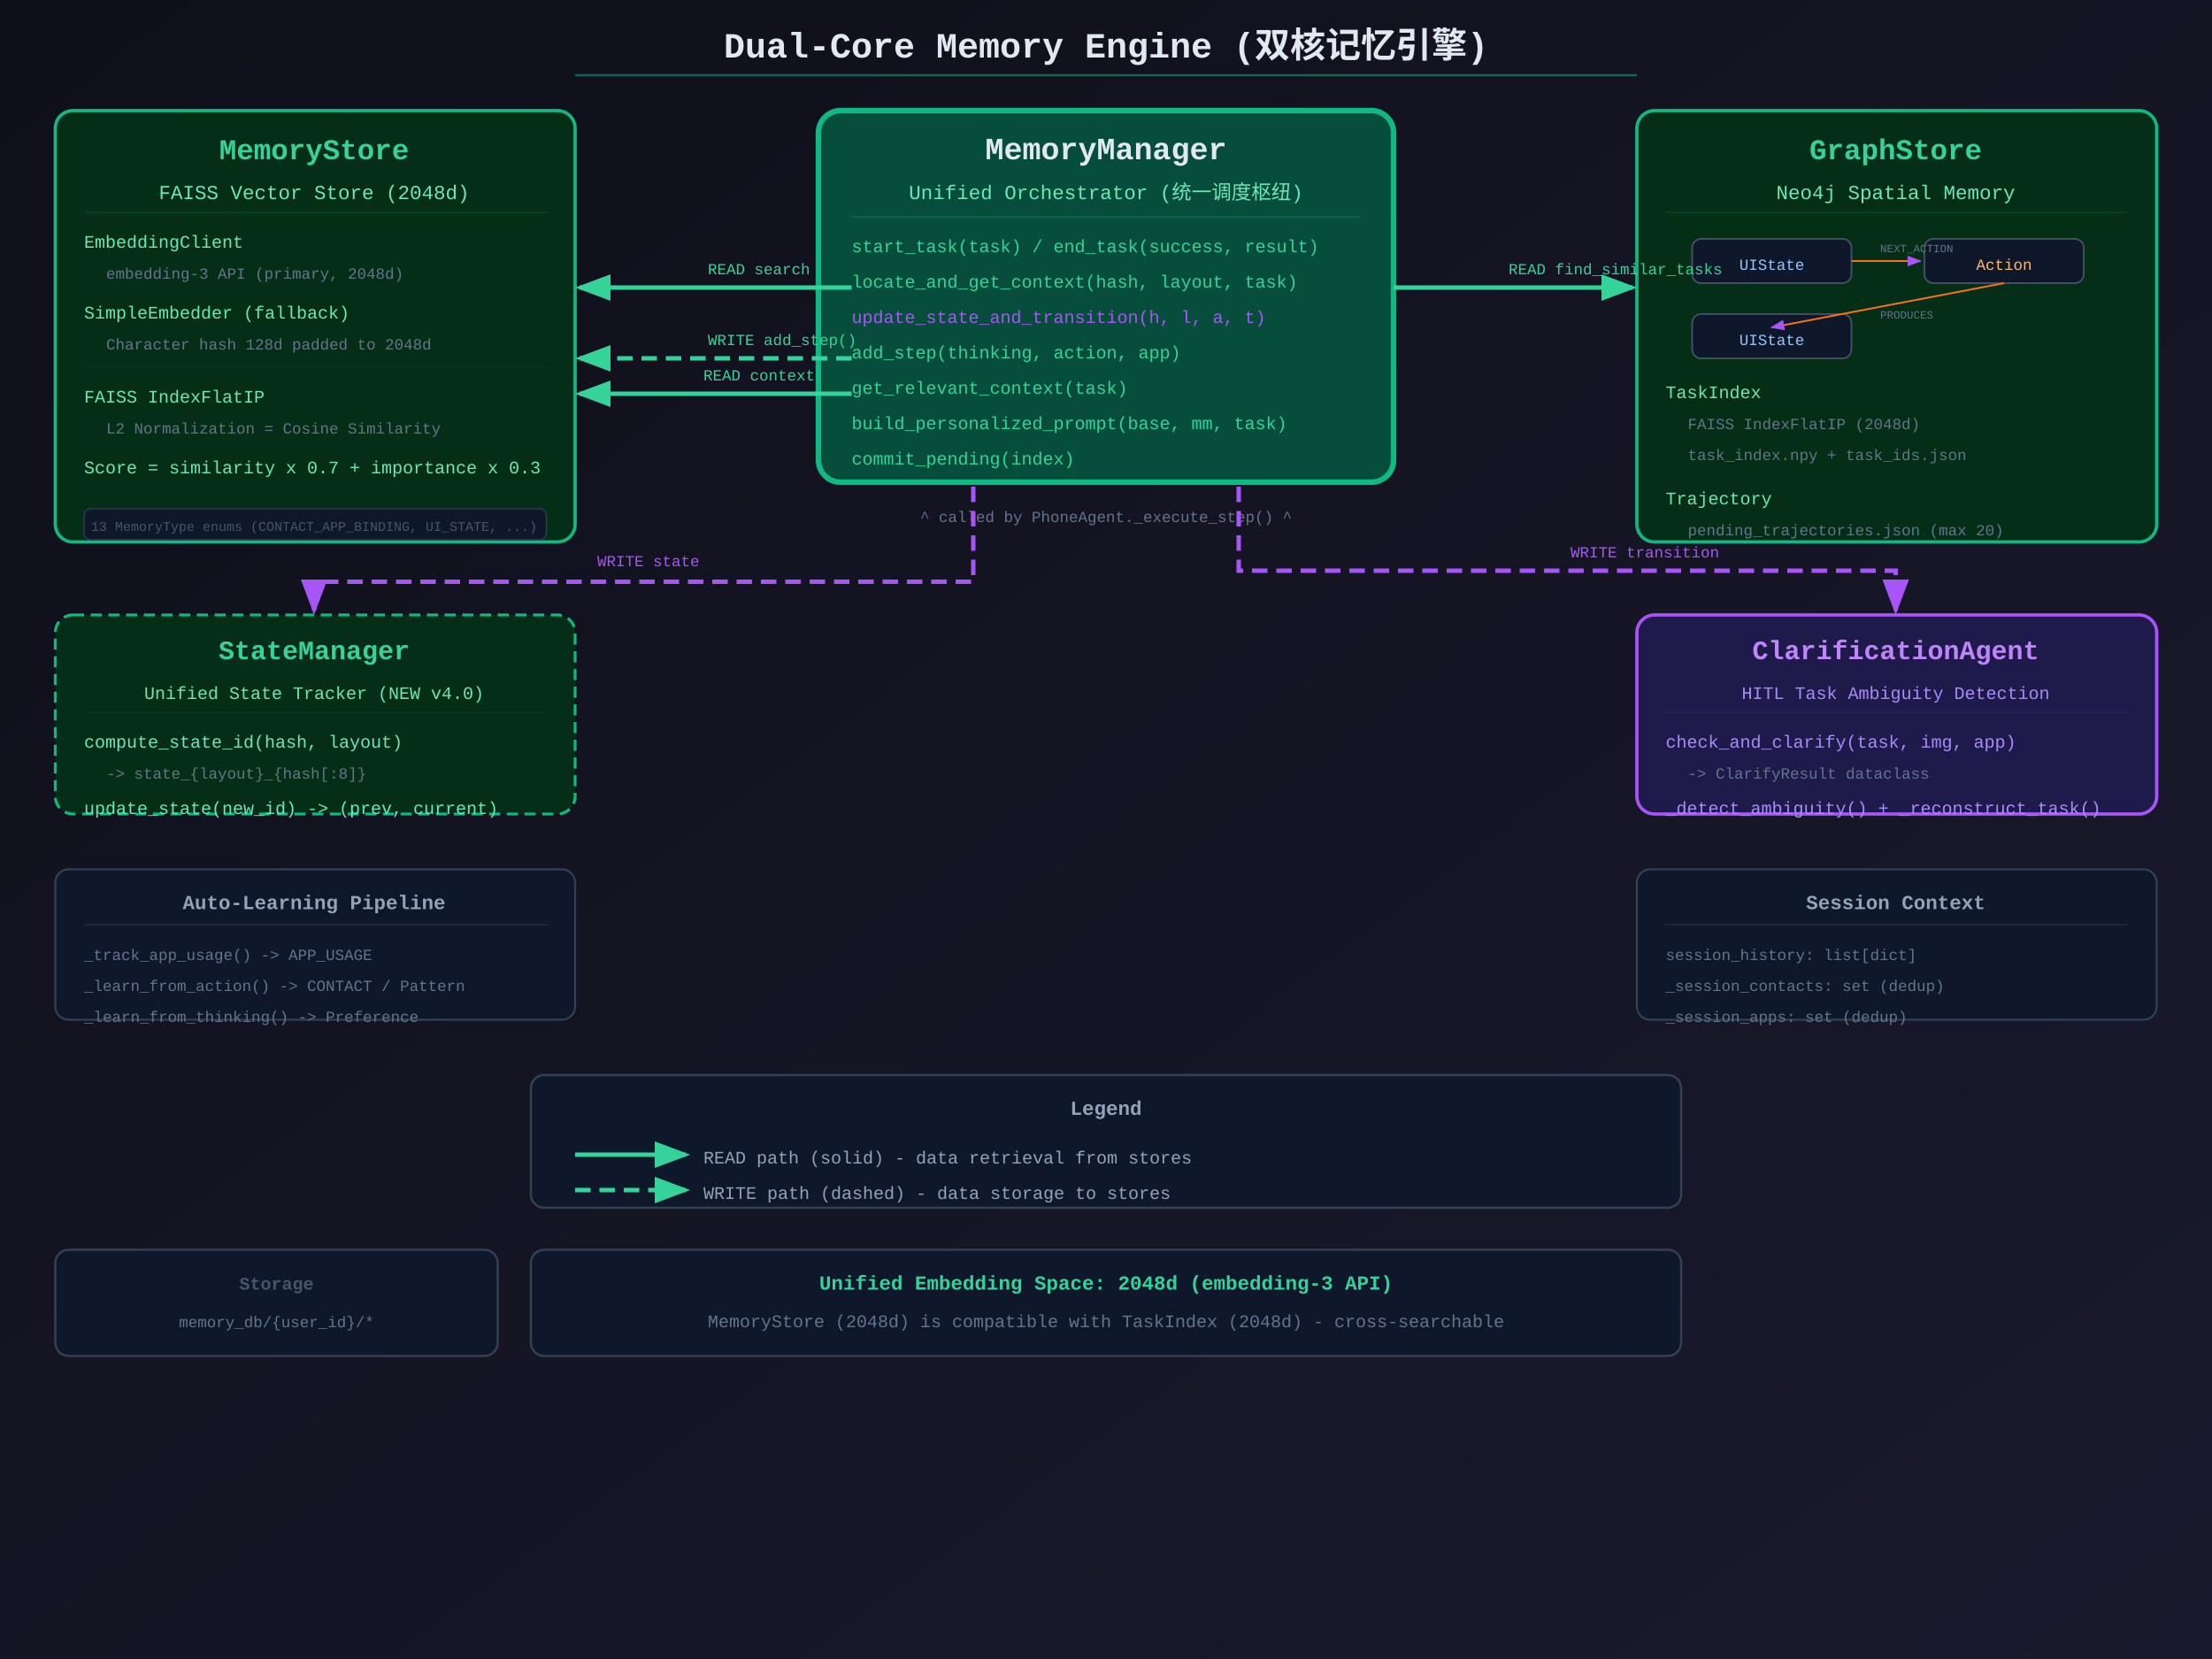
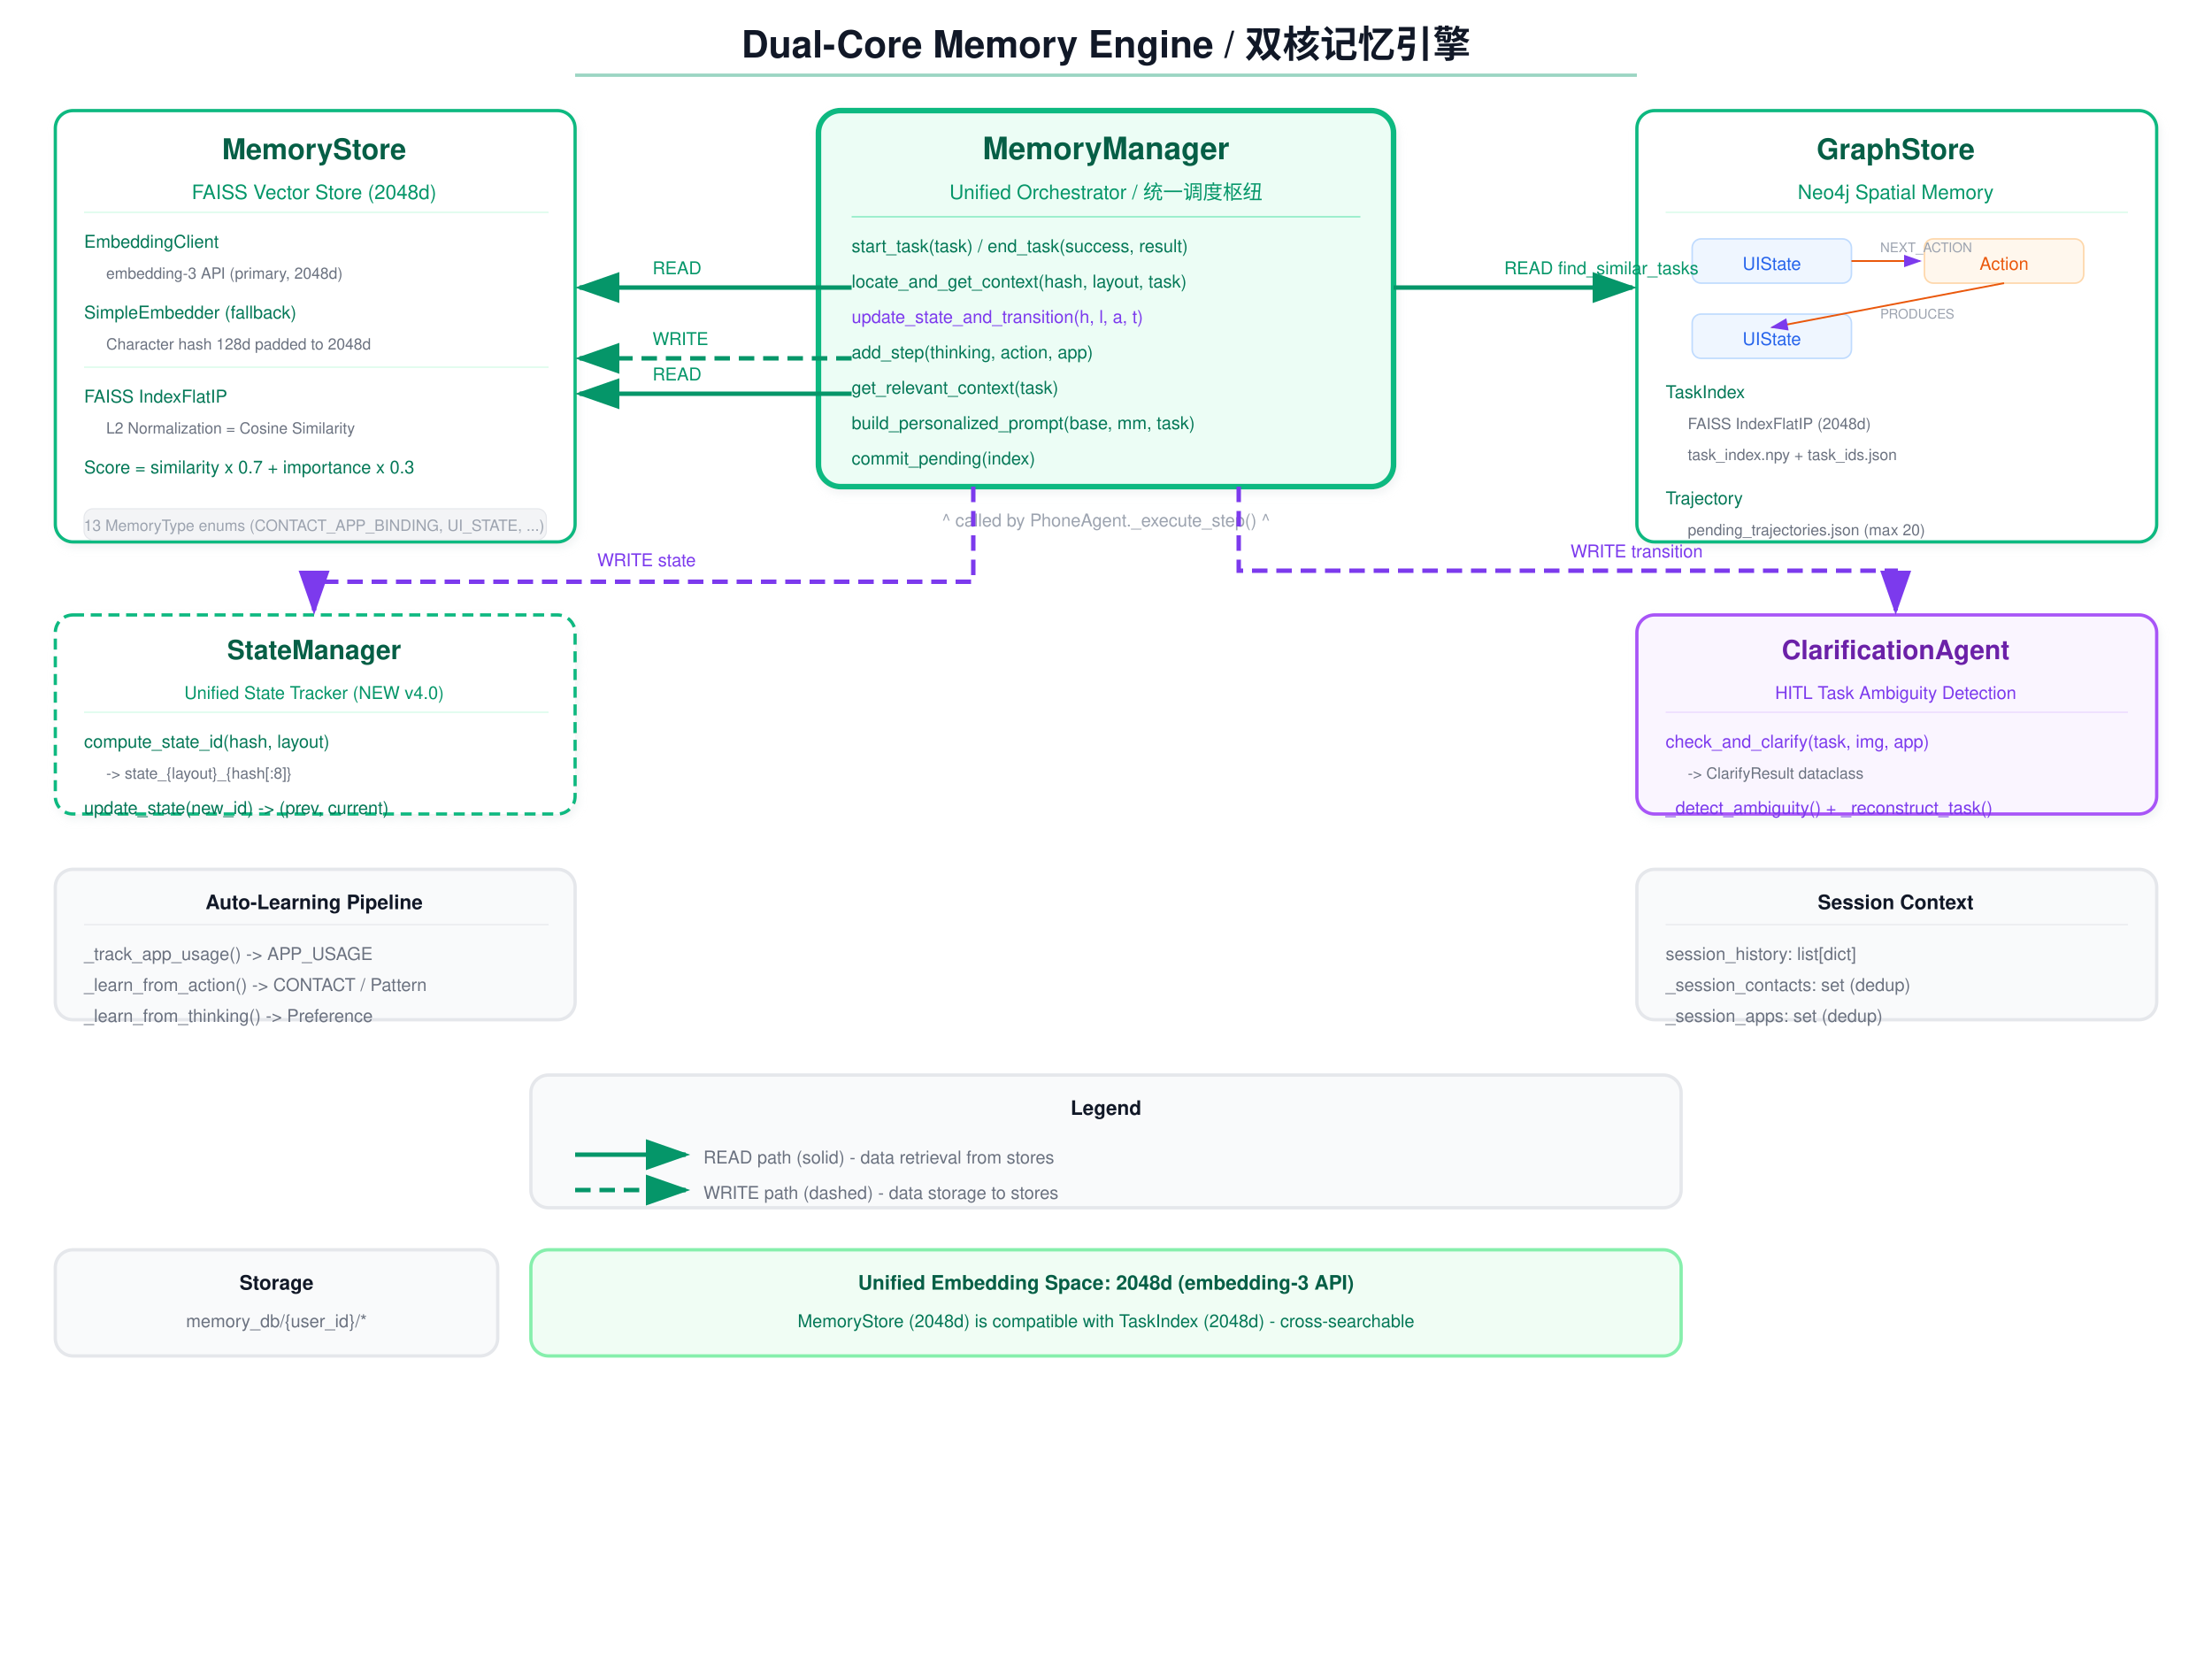
<svg xmlns="http://www.w3.org/2000/svg" viewBox="0 0 1000 750" width="1000" height="750">
-   <style>text{font-family:'SF Mono','Fira Code','Cascadia Code','Courier New',monospace;}</style>
+   <style>text{font-family:'Helvetica Neue',Helvetica,Arial,'PingFang SC','Microsoft YaHei',sans-serif;}</style>
  <defs>
-     <linearGradient id="bg" x1="0%" y1="0%" x2="100%" y2="100%">
-       <stop offset="0%" stop-color="#0f0f1a" />
-       <stop offset="100%" stop-color="#1a1a2e" />
-     </linearGradient>
-     <marker id="ag" markerWidth="8" markerHeight="6" refX="7" refY="3" orient="auto">
-       <polygon points="0 0, 8 3, 0 6" fill="#34d399" />
+     <marker id="ag" markerWidth="10" markerHeight="7" refX="9" refY="3.5" orient="auto">
+       <polygon points="0 0, 10 3.5, 0 7" fill="#059669" />
    </marker>
-     <marker id="ap" markerWidth="8" markerHeight="6" refX="7" refY="3" orient="auto">
-       <polygon points="0 0, 8 3, 0 6" fill="#a855f7" />
+     <marker id="ap" markerWidth="10" markerHeight="7" refX="9" refY="3.5" orient="auto">
+       <polygon points="0 0, 10 3.5, 0 7" fill="#7c3aed" />
    </marker>
+     <filter id="shadow">
+       <feDropShadow dx="1" dy="2" stdDeviation="2" flood-color="#d1d5db" flood-opacity="0.3" />
+     </filter>
  </defs>
-   <rect width="1000" height="750" fill="url(#bg)" />
-   <text x="500" y="26" text-anchor="middle" fill="#e2e8f0" font-size="16" font-weight="bold">Dual-Core Memory Engine (双核记忆引擎)</text>
-   <line x1="260" y1="34" x2="740" y2="34" stroke="#10b981" stroke-width="1" opacity="0.5" />
-   <rect x="370" y="50" width="260" height="168" rx="10" fill="#064e3b" stroke="#10b981" stroke-width="2.5" />
-   <text x="500" y="72" text-anchor="middle" fill="#e2e8f0" font-size="14" font-weight="bold">MemoryManager</text>
-   <text x="500" y="90" text-anchor="middle" fill="#6ee7b7" font-size="9">Unified Orchestrator (统一调度枢纽)</text>
-   <line x1="385" y1="98" x2="615" y2="98" stroke="#10b981" stroke-width="0.5" opacity="0.3" />
-   <text x="385" y="114" fill="#34d399" font-size="8">start_task(task) / end_task(success, result)</text>
-   <text x="385" y="130" fill="#34d399" font-size="8">locate_and_get_context(hash, layout, task)</text>
-   <text x="385" y="146" fill="#a855f7" font-size="8">update_state_and_transition(h, l, a, t)</text>
-   <text x="385" y="162" fill="#34d399" font-size="8">add_step(thinking, action, app)</text>
-   <text x="385" y="178" fill="#34d399" font-size="8">get_relevant_context(task)</text>
-   <text x="385" y="194" fill="#34d399" font-size="8">build_personalized_prompt(base, mm, task)</text>
-   <text x="385" y="210" fill="#34d399" font-size="8">commit_pending(index)</text>
-   <text x="500" y="236" text-anchor="middle" fill="#64748b" font-size="7">^ called by PhoneAgent._execute_step() ^</text>
-   <rect x="25" y="50" width="235" height="195" rx="8" fill="#052e16" stroke="#10b981" stroke-width="1.5" />
-   <text x="142" y="72" text-anchor="middle" fill="#34d399" font-size="13" font-weight="bold">MemoryStore</text>
-   <text x="142" y="90" text-anchor="middle" fill="#6ee7b7" font-size="9">FAISS Vector Store (2048d)</text>
-   <line x1="38" y1="96" x2="248" y2="96" stroke="#10b981" stroke-width="0.5" opacity="0.2" />
-   <text x="38" y="112" fill="#6ee7b7" font-size="8">EmbeddingClient</text>
-   <text x="48" y="126" fill="#64748b" font-size="7">embedding-3 API (primary, 2048d)</text>
-   <text x="38" y="144" fill="#6ee7b7" font-size="8">SimpleEmbedder (fallback)</text>
-   <text x="48" y="158" fill="#64748b" font-size="7">Character hash 128d padded to 2048d</text>
-   <line x1="38" y1="166" x2="248" y2="166" stroke="#10b981" stroke-width="0.3" opacity="0.15" />
-   <text x="38" y="182" fill="#6ee7b7" font-size="8">FAISS IndexFlatIP</text>
-   <text x="48" y="196" fill="#64748b" font-size="7">L2 Normalization = Cosine Similarity</text>
-   <text x="38" y="214" fill="#6ee7b7" font-size="8">Score = similarity x 0.7 + importance x 0.3</text>
-   <rect x="38" y="230" width="209" height="14" rx="3" fill="#0f172a" stroke="#334155" stroke-width="0.5" />
-   <text x="142" y="240" text-anchor="middle" fill="#475569" font-size="6">13 MemoryType enums (CONTACT_APP_BINDING, UI_STATE, ...)</text>
-   <rect x="740" y="50" width="235" height="195" rx="8" fill="#052e16" stroke="#10b981" stroke-width="1.5" />
-   <text x="857" y="72" text-anchor="middle" fill="#34d399" font-size="13" font-weight="bold">GraphStore</text>
-   <text x="857" y="90" text-anchor="middle" fill="#6ee7b7" font-size="9">Neo4j Spatial Memory</text>
-   <line x1="753" y1="96" x2="962" y2="96" stroke="#10b981" stroke-width="0.5" opacity="0.2" />
-   <rect x="765" y="108" width="72" height="20" rx="4" fill="#0f172a" stroke="#475569" stroke-width="0.7" />
-   <text x="801" y="122" text-anchor="middle" fill="#93c5fd" font-size="7">UIState</text>
-   <rect x="870" y="108" width="72" height="20" rx="4" fill="#0f172a" stroke="#475569" stroke-width="0.7" />
-   <text x="906" y="122" text-anchor="middle" fill="#fdba74" font-size="7">Action</text>
-   <rect x="765" y="142" width="72" height="20" rx="4" fill="#0f172a" stroke="#475569" stroke-width="0.7" />
-   <text x="801" y="156" text-anchor="middle" fill="#93c5fd" font-size="7">UIState</text>
-   <line x1="837" y1="118" x2="868" y2="118" stroke="#f97316" stroke-width="0.8" marker-end="url(#ap)" />
-   <text x="850" y="114" fill="#64748b" font-size="5">NEXT_ACTION</text>
-   <line x1="906" y1="128" x2="801" y2="148" stroke="#f97316" stroke-width="0.8" marker-end="url(#ap)" />
-   <text x="850" y="144" fill="#64748b" font-size="5">PRODUCES</text>
-   <text x="753" y="180" fill="#6ee7b7" font-size="8">TaskIndex</text>
-   <text x="763" y="194" fill="#64748b" font-size="7">FAISS IndexFlatIP (2048d)</text>
-   <text x="763" y="208" fill="#64748b" font-size="7">task_index.npy + task_ids.json</text>
-   <text x="753" y="228" fill="#6ee7b7" font-size="8">Trajectory</text>
-   <text x="763" y="242" fill="#64748b" font-size="7">pending_trajectories.json (max 20)</text>
-   <rect x="25" y="278" width="235" height="90" rx="8" fill="#052e16" stroke="#10b981" stroke-width="1.3" stroke-dasharray="5,3" />
-   <text x="142" y="298" text-anchor="middle" fill="#34d399" font-size="12" font-weight="bold">StateManager</text>
-   <text x="142" y="316" text-anchor="middle" fill="#6ee7b7" font-size="8">Unified State Tracker (NEW v4.0)</text>
-   <line x1="38" y1="322" x2="248" y2="322" stroke="#10b981" stroke-width="0.3" opacity="0.15" />
-   <text x="38" y="338" fill="#6ee7b7" font-size="8">compute_state_id(hash, layout)</text>
-   <text x="48" y="352" fill="#64748b" font-size="7">-&gt; state_{layout}_{hash[:8]}</text>
-   <text x="38" y="368" fill="#6ee7b7" font-size="8">update_state(new_id) -&gt; (prev, current)</text>
-   <rect x="740" y="278" width="235" height="90" rx="8" fill="#1e1b4b" stroke="#a855f7" stroke-width="1.5" />
-   <text x="857" y="298" text-anchor="middle" fill="#c084fc" font-size="12" font-weight="bold">ClarificationAgent</text>
-   <text x="857" y="316" text-anchor="middle" fill="#a78bfa" font-size="8">HITL Task Ambiguity Detection</text>
-   <line x1="753" y1="322" x2="962" y2="322" stroke="#a855f7" stroke-width="0.3" opacity="0.2" />
-   <text x="753" y="338" fill="#a78bfa" font-size="8">check_and_clarify(task, img, app)</text>
-   <text x="763" y="352" fill="#64748b" font-size="7">-&gt; ClarifyResult dataclass</text>
-   <text x="753" y="368" fill="#a78bfa" font-size="8">_detect_ambiguity() + _reconstruct_task()</text>
-   <path d="M 385 162 L 262 162" stroke="#34d399" stroke-width="2" fill="none" stroke-dasharray="7,4" marker-end="url(#ag)" />
-   <text x="320" y="156" fill="#34d399" font-size="7">WRITE add_step()</text>
-   <path d="M 385 130 L 262 130" stroke="#34d399" stroke-width="2" fill="none" marker-end="url(#ag)" />
-   <text x="320" y="124" fill="#34d399" font-size="7">READ search</text>
-   <path d="M 385 178 L 262 178" stroke="#34d399" stroke-width="2" fill="none" marker-end="url(#ag)" />
-   <text x="318" y="172" fill="#34d399" font-size="7">READ context</text>
-   <path d="M 630 130 L 738 130" stroke="#34d399" stroke-width="2" fill="none" marker-end="url(#ag)" />
-   <text x="682" y="124" fill="#34d399" font-size="7">READ find_similar_tasks</text>
-   <path d="M 440 220 L 440 263 L 142 263 L 142 276" stroke="#a855f7" stroke-width="2" fill="none" stroke-dasharray="7,4" marker-end="url(#ap)" />
-   <text x="270" y="256" fill="#a855f7" font-size="7">WRITE state</text>
-   <path d="M 560 220 L 560 258 L 857 258 L 857 276" stroke="#a855f7" stroke-width="2" fill="none" stroke-dasharray="7,4" marker-end="url(#ap)" />
-   <text x="710" y="252" fill="#a855f7" font-size="7">WRITE transition</text>
-   <rect x="25" y="393" width="235" height="68" rx="6" fill="#0f172a" stroke="#334155" stroke-width="0.9" />
-   <text x="142" y="411" text-anchor="middle" fill="#94a3b8" font-size="9" font-weight="bold">Auto-Learning Pipeline</text>
-   <line x1="38" y1="418" x2="248" y2="418" stroke="#334155" stroke-width="0.3" />
-   <text x="38" y="434" fill="#64748b" font-size="7">_track_app_usage() -&gt; APP_USAGE</text>
-   <text x="38" y="448" fill="#64748b" font-size="7">_learn_from_action() -&gt; CONTACT / Pattern</text>
-   <text x="38" y="462" fill="#64748b" font-size="7">_learn_from_thinking() -&gt; Preference</text>
-   <rect x="740" y="393" width="235" height="68" rx="6" fill="#0f172a" stroke="#334155" stroke-width="0.9" />
-   <text x="857" y="411" text-anchor="middle" fill="#94a3b8" font-size="9" font-weight="bold">Session Context</text>
-   <line x1="753" y1="418" x2="962" y2="418" stroke="#334155" stroke-width="0.3" />
-   <text x="753" y="434" fill="#64748b" font-size="7">session_history: list[dict]</text>
-   <text x="753" y="448" fill="#64748b" font-size="7">_session_contacts: set (dedup)</text>
-   <text x="753" y="462" fill="#64748b" font-size="7">_session_apps: set (dedup)</text>
-   <rect x="240" y="486" width="520" height="60" rx="6" fill="#0f172a" stroke="#334155" stroke-width="1" />
-   <text x="500" y="504" text-anchor="middle" fill="#94a3b8" font-size="9" font-weight="bold">Legend</text>
-   <line x1="260" y1="522" x2="310" y2="522" stroke="#34d399" stroke-width="2" fill="none" marker-end="url(#ag)" />
-   <text x="318" y="526" fill="#94a3b8" font-size="8">READ path (solid) - data retrieval from stores</text>
-   <line x1="260" y1="538" x2="310" y2="538" stroke="#34d399" stroke-width="2" fill="none" stroke-dasharray="7,4" marker-end="url(#ag)" />
-   <text x="318" y="542" fill="#94a3b8" font-size="8">WRITE path (dashed) - data storage to stores</text>
-   <rect x="240" y="565" width="520" height="48" rx="6" fill="#0f172a" stroke="#334155" stroke-width="1" />
-   <text x="500" y="583" text-anchor="middle" fill="#34d399" font-size="9" font-weight="bold">Unified Embedding Space: 2048d (embedding-3 API)</text>
-   <text x="500" y="600" text-anchor="middle" fill="#64748b" font-size="8">MemoryStore (2048d) is compatible with TaskIndex (2048d) - cross-searchable</text>
-   <rect x="25" y="565" width="200" height="48" rx="6" fill="#0f172a" stroke="#334155" stroke-width="1" />
-   <text x="125" y="583" text-anchor="middle" fill="#475569" font-size="8" font-weight="bold">Storage</text>
-   <text x="125" y="600" text-anchor="middle" fill="#64748b" font-size="7">memory_db/{user_id}/*</text>
+   <rect width="1000" height="750" fill="#ffffff" />
+   <text x="500" y="26" text-anchor="middle" fill="#111827" font-size="17" font-weight="bold">Dual-Core Memory Engine / 双核记忆引擎</text>
+   <line x1="260" y1="34" x2="740" y2="34" stroke="#059669" stroke-width="1.5" opacity="0.4" />
+   <rect x="370" y="50" width="260" height="170" rx="10" fill="#ecfdf5" stroke="#10b981" stroke-width="2.5" filter="url(#shadow)" />
+   <text x="500" y="72" text-anchor="middle" fill="#065f46" font-size="14" font-weight="bold">MemoryManager</text>
+   <text x="500" y="90" text-anchor="middle" fill="#059669" font-size="9">Unified Orchestrator / 统一调度枢纽</text>
+   <line x1="385" y1="98" x2="615" y2="98" stroke="#6ee7b7" stroke-width="0.5" />
+   <text x="385" y="114" fill="#047857" font-size="8">start_task(task) / end_task(success, result)</text>
+   <text x="385" y="130" fill="#047857" font-size="8">locate_and_get_context(hash, layout, task)</text>
+   <text x="385" y="146" fill="#7c3aed" font-size="8">update_state_and_transition(h, l, a, t)</text>
+   <text x="385" y="162" fill="#047857" font-size="8">add_step(thinking, action, app)</text>
+   <text x="385" y="178" fill="#047857" font-size="8">get_relevant_context(task)</text>
+   <text x="385" y="194" fill="#047857" font-size="8">build_personalized_prompt(base, mm, task)</text>
+   <text x="385" y="210" fill="#047857" font-size="8">commit_pending(index)</text>
+   <text x="500" y="238" text-anchor="middle" fill="#9ca3af" font-size="8">^ called by PhoneAgent._execute_step() ^</text>
+   <rect x="25" y="50" width="235" height="195" rx="8" fill="#ffffff" stroke="#10b981" stroke-width="1.5" filter="url(#shadow)" />
+   <text x="142" y="72" text-anchor="middle" fill="#065f46" font-size="13" font-weight="bold">MemoryStore</text>
+   <text x="142" y="90" text-anchor="middle" fill="#059669" font-size="9">FAISS Vector Store (2048d)</text>
+   <line x1="38" y1="96" x2="248" y2="96" stroke="#d1fae5" stroke-width="0.5" />
+   <text x="38" y="112" fill="#047857" font-size="8">EmbeddingClient</text>
+   <text x="48" y="126" fill="#6b7280" font-size="7">embedding-3 API (primary, 2048d)</text>
+   <text x="38" y="144" fill="#047857" font-size="8">SimpleEmbedder (fallback)</text>
+   <text x="48" y="158" fill="#6b7280" font-size="7">Character hash 128d padded to 2048d</text>
+   <line x1="38" y1="166" x2="248" y2="166" stroke="#d1fae5" stroke-width="0.5" />
+   <text x="38" y="182" fill="#047857" font-size="8">FAISS IndexFlatIP</text>
+   <text x="48" y="196" fill="#6b7280" font-size="7">L2 Normalization = Cosine Similarity</text>
+   <text x="38" y="214" fill="#047857" font-size="8">Score = similarity x 0.7 + importance x 0.3</text>
+   <rect x="38" y="230" width="209" height="14" rx="4" fill="#f3f4f6" stroke="#e5e7eb" stroke-width="0.5" />
+   <text x="142" y="240" text-anchor="middle" fill="#9ca3af" font-size="7">13 MemoryType enums (CONTACT_APP_BINDING, UI_STATE, ...)</text>
+   <rect x="740" y="50" width="235" height="195" rx="8" fill="#ffffff" stroke="#10b981" stroke-width="1.5" filter="url(#shadow)" />
+   <text x="857" y="72" text-anchor="middle" fill="#065f46" font-size="13" font-weight="bold">GraphStore</text>
+   <text x="857" y="90" text-anchor="middle" fill="#059669" font-size="9">Neo4j Spatial Memory</text>
+   <line x1="753" y1="96" x2="962" y2="96" stroke="#d1fae5" stroke-width="0.5" />
+   <rect x="765" y="108" width="72" height="20" rx="4" fill="#eff6ff" stroke="#bfdbfe" stroke-width="0.7" />
+   <text x="801" y="122" text-anchor="middle" fill="#2563eb" font-size="8">UIState</text>
+   <rect x="870" y="108" width="72" height="20" rx="4" fill="#fff7ed" stroke="#fed7aa" stroke-width="0.7" />
+   <text x="906" y="122" text-anchor="middle" fill="#ea580c" font-size="8">Action</text>
+   <rect x="765" y="142" width="72" height="20" rx="4" fill="#eff6ff" stroke="#bfdbfe" stroke-width="0.7" />
+   <text x="801" y="156" text-anchor="middle" fill="#2563eb" font-size="8">UIState</text>
+   <line x1="837" y1="118" x2="868" y2="118" stroke="#ea580c" stroke-width="0.8" marker-end="url(#ap)" />
+   <text x="850" y="114" fill="#9ca3af" font-size="6">NEXT_ACTION</text>
+   <line x1="906" y1="128" x2="801" y2="148" stroke="#ea580c" stroke-width="0.8" marker-end="url(#ap)" />
+   <text x="850" y="144" fill="#9ca3af" font-size="6">PRODUCES</text>
+   <text x="753" y="180" fill="#047857" font-size="8">TaskIndex</text>
+   <text x="763" y="194" fill="#6b7280" font-size="7">FAISS IndexFlatIP (2048d)</text>
+   <text x="763" y="208" fill="#6b7280" font-size="7">task_index.npy + task_ids.json</text>
+   <text x="753" y="228" fill="#047857" font-size="8">Trajectory</text>
+   <text x="763" y="242" fill="#6b7280" font-size="7">pending_trajectories.json (max 20)</text>
+   <rect x="25" y="278" width="235" height="90" rx="8" fill="#ffffff" stroke="#10b981" stroke-width="1.5" stroke-dasharray="5,3" filter="url(#shadow)" />
+   <text x="142" y="298" text-anchor="middle" fill="#065f46" font-size="12" font-weight="bold">StateManager</text>
+   <text x="142" y="316" text-anchor="middle" fill="#059669" font-size="8">Unified State Tracker (NEW v4.0)</text>
+   <line x1="38" y1="322" x2="248" y2="322" stroke="#d1fae5" stroke-width="0.5" />
+   <text x="38" y="338" fill="#047857" font-size="8">compute_state_id(hash, layout)</text>
+   <text x="48" y="352" fill="#6b7280" font-size="7">-&gt; state_{layout}_{hash[:8]}</text>
+   <text x="38" y="368" fill="#047857" font-size="8">update_state(new_id) -&gt; (prev, current)</text>
+   <rect x="740" y="278" width="235" height="90" rx="8" fill="#faf5ff" stroke="#a855f7" stroke-width="1.5" filter="url(#shadow)" />
+   <text x="857" y="298" text-anchor="middle" fill="#6b21a8" font-size="12" font-weight="bold">ClarificationAgent</text>
+   <text x="857" y="316" text-anchor="middle" fill="#7c3aed" font-size="8">HITL Task Ambiguity Detection</text>
+   <line x1="753" y1="322" x2="962" y2="322" stroke="#e9d5ff" stroke-width="0.5" />
+   <text x="753" y="338" fill="#7c3aed" font-size="8">check_and_clarify(task, img, app)</text>
+   <text x="763" y="352" fill="#6b7280" font-size="7">-&gt; ClarifyResult dataclass</text>
+   <text x="753" y="368" fill="#7c3aed" font-size="8">_detect_ambiguity() + _reconstruct_task()</text>
+   <path d="M 385 162 L 262 162" stroke="#059669" stroke-width="2" fill="none" stroke-dasharray="7,4" marker-end="url(#ag)" />
+   <text x="295" y="156" fill="#059669" font-size="8">WRITE</text>
+   <path d="M 385 130 L 262 130" stroke="#059669" stroke-width="2" fill="none" marker-end="url(#ag)" />
+   <text x="295" y="124" fill="#059669" font-size="8">READ</text>
+   <path d="M 385 178 L 262 178" stroke="#059669" stroke-width="2" fill="none" marker-end="url(#ag)" />
+   <text x="295" y="172" fill="#059669" font-size="8">READ</text>
+   <path d="M 630 130 L 738 130" stroke="#059669" stroke-width="2" fill="none" marker-end="url(#ag)" />
+   <text x="680" y="124" fill="#059669" font-size="8">READ find_similar_tasks</text>
+   <path d="M 440 220 L 440 263 L 142 263 L 142 276" stroke="#7c3aed" stroke-width="2" fill="none" stroke-dasharray="7,4" marker-end="url(#ap)" />
+   <text x="270" y="256" fill="#7c3aed" font-size="8">WRITE state</text>
+   <path d="M 560 220 L 560 258 L 857 258 L 857 276" stroke="#7c3aed" stroke-width="2" fill="none" stroke-dasharray="7,4" marker-end="url(#ap)" />
+   <text x="710" y="252" fill="#7c3aed" font-size="8">WRITE transition</text>
+   <rect x="25" y="393" width="235" height="68" rx="8" fill="#f9fafb" stroke="#e5e7eb" stroke-width="1.5" />
+   <text x="142" y="411" text-anchor="middle" fill="#111827" font-size="9" font-weight="bold">Auto-Learning Pipeline</text>
+   <line x1="38" y1="418" x2="248" y2="418" stroke="#e5e7eb" stroke-width="0.5" />
+   <text x="38" y="434" fill="#6b7280" font-size="8">_track_app_usage() -&gt; APP_USAGE</text>
+   <text x="38" y="448" fill="#6b7280" font-size="8">_learn_from_action() -&gt; CONTACT / Pattern</text>
+   <text x="38" y="462" fill="#6b7280" font-size="8">_learn_from_thinking() -&gt; Preference</text>
+   <rect x="740" y="393" width="235" height="68" rx="8" fill="#f9fafb" stroke="#e5e7eb" stroke-width="1.5" />
+   <text x="857" y="411" text-anchor="middle" fill="#111827" font-size="9" font-weight="bold">Session Context</text>
+   <line x1="753" y1="418" x2="962" y2="418" stroke="#e5e7eb" stroke-width="0.5" />
+   <text x="753" y="434" fill="#6b7280" font-size="8">session_history: list[dict]</text>
+   <text x="753" y="448" fill="#6b7280" font-size="8">_session_contacts: set (dedup)</text>
+   <text x="753" y="462" fill="#6b7280" font-size="8">_session_apps: set (dedup)</text>
+   <rect x="240" y="486" width="520" height="60" rx="8" fill="#f9fafb" stroke="#e5e7eb" stroke-width="1.5" />
+   <text x="500" y="504" text-anchor="middle" fill="#111827" font-size="9" font-weight="bold">Legend</text>
+   <line x1="260" y1="522" x2="310" y2="522" stroke="#059669" stroke-width="2" fill="none" marker-end="url(#ag)" />
+   <text x="318" y="526" fill="#6b7280" font-size="8">READ path (solid) - data retrieval from stores</text>
+   <line x1="260" y1="538" x2="310" y2="538" stroke="#059669" stroke-width="2" fill="none" stroke-dasharray="7,4" marker-end="url(#ag)" />
+   <text x="318" y="542" fill="#6b7280" font-size="8">WRITE path (dashed) - data storage to stores</text>
+   <rect x="240" y="565" width="520" height="48" rx="8" fill="#f0fdf4" stroke="#86efac" stroke-width="1.5" />
+   <text x="500" y="583" text-anchor="middle" fill="#065f46" font-size="9" font-weight="bold">Unified Embedding Space: 2048d (embedding-3 API)</text>
+   <text x="500" y="600" text-anchor="middle" fill="#047857" font-size="8">MemoryStore (2048d) is compatible with TaskIndex (2048d) - cross-searchable</text>
+   <rect x="25" y="565" width="200" height="48" rx="8" fill="#f9fafb" stroke="#e5e7eb" stroke-width="1.5" />
+   <text x="125" y="583" text-anchor="middle" fill="#111827" font-size="9" font-weight="bold">Storage</text>
+   <text x="125" y="600" text-anchor="middle" fill="#6b7280" font-size="8">memory_db/{user_id}/*</text>
</svg>
